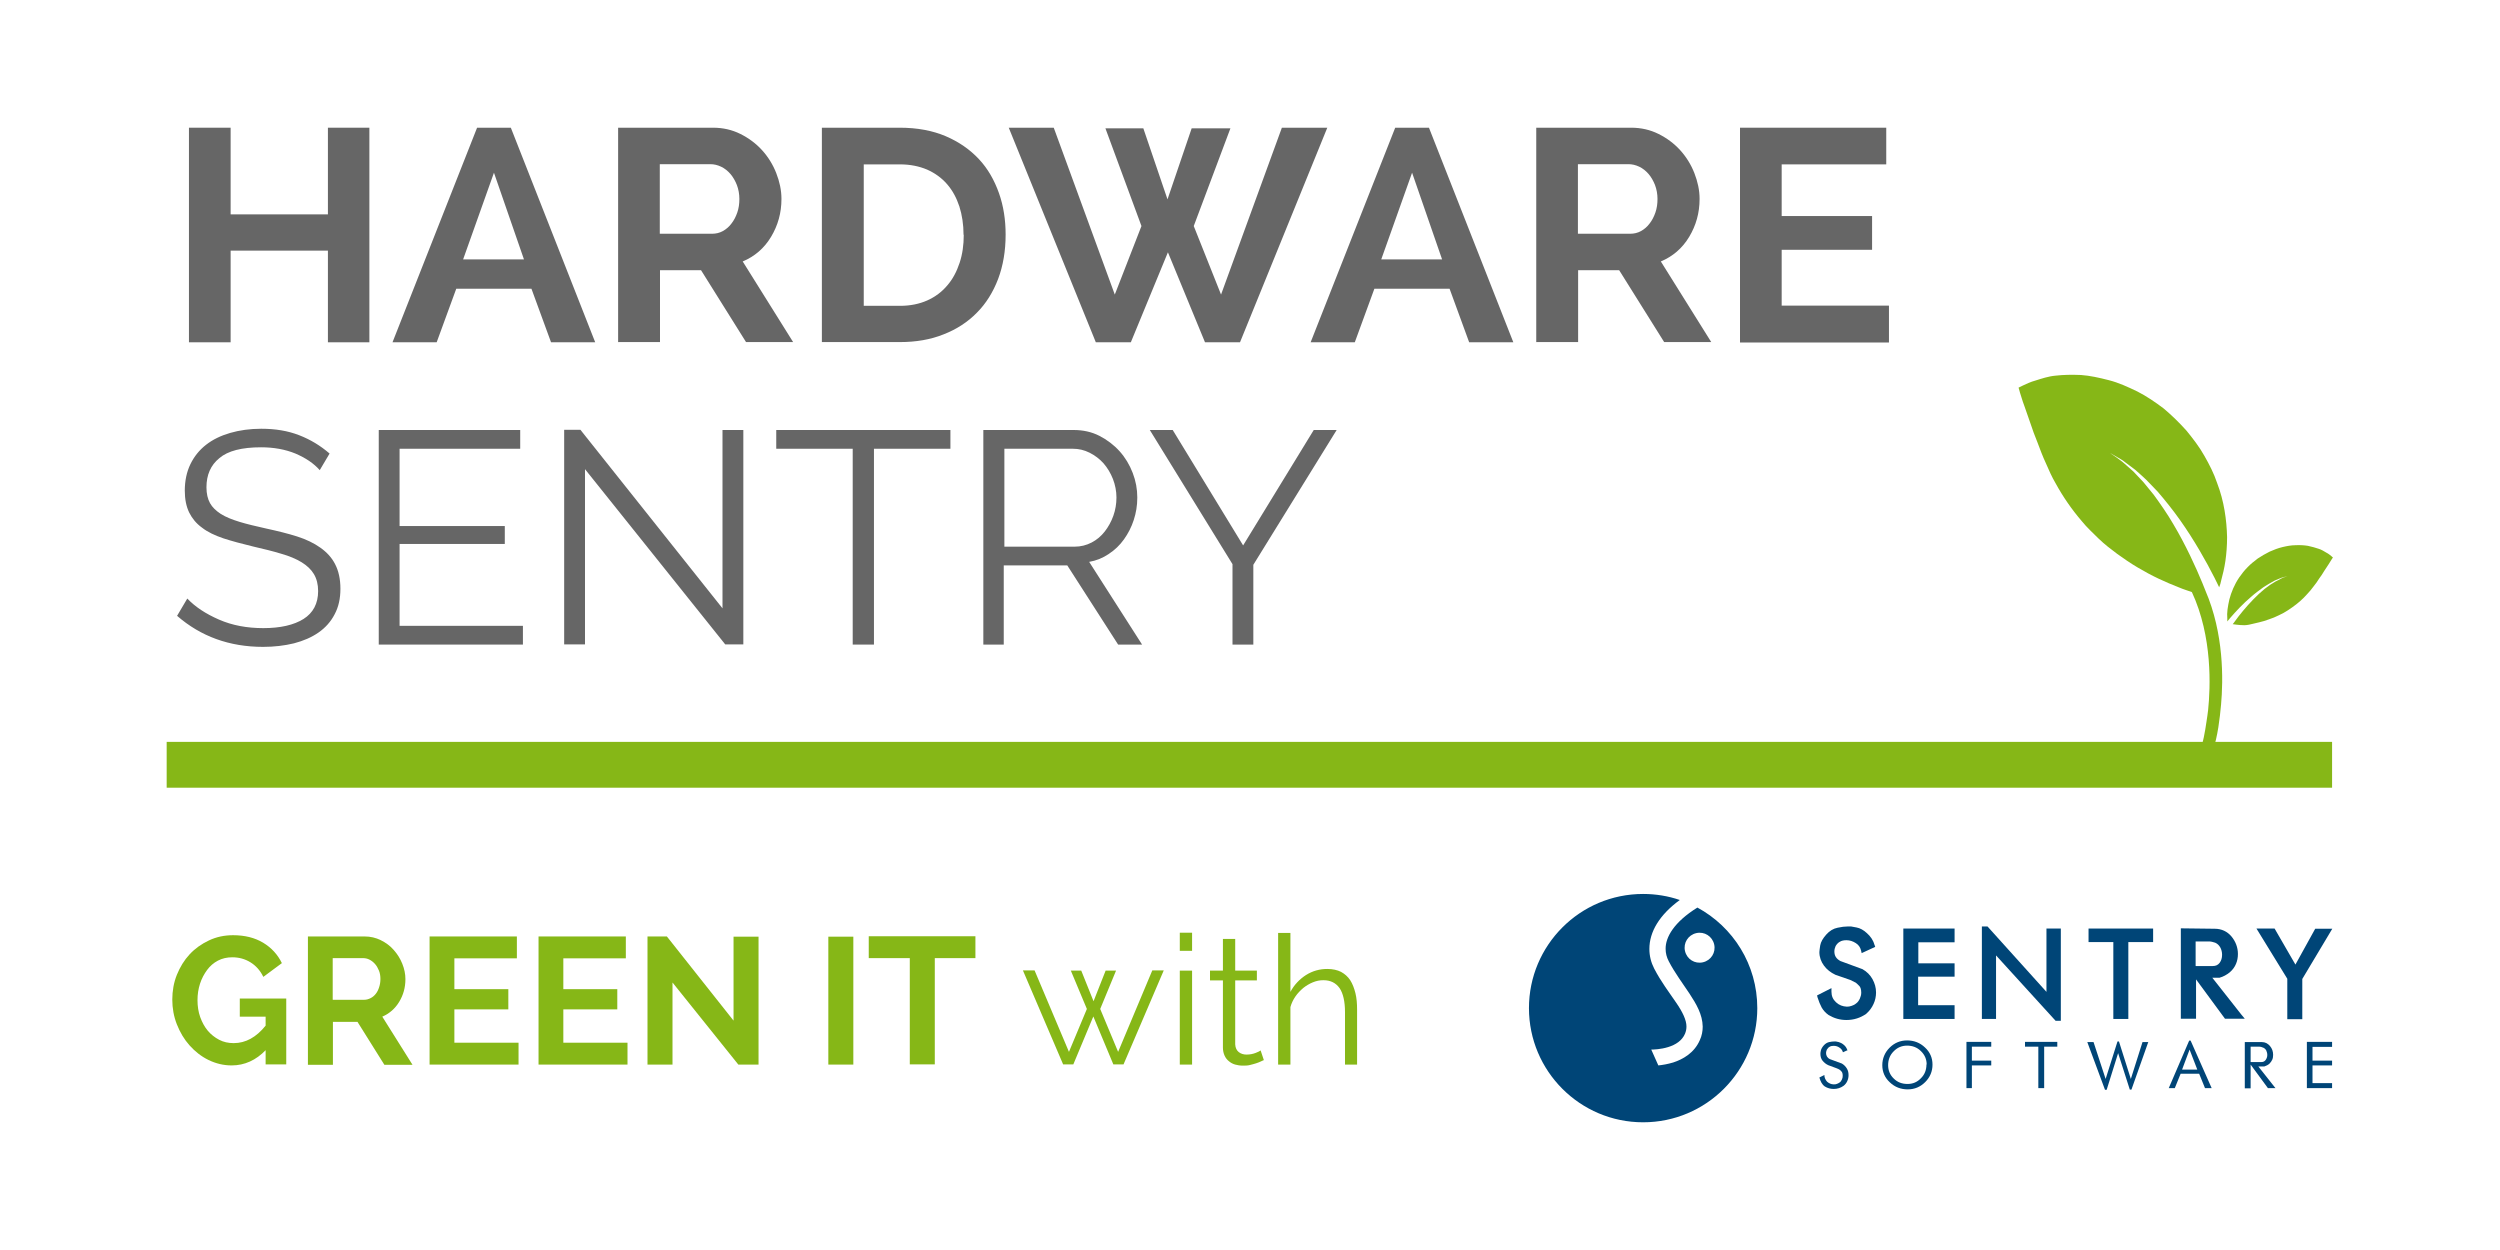
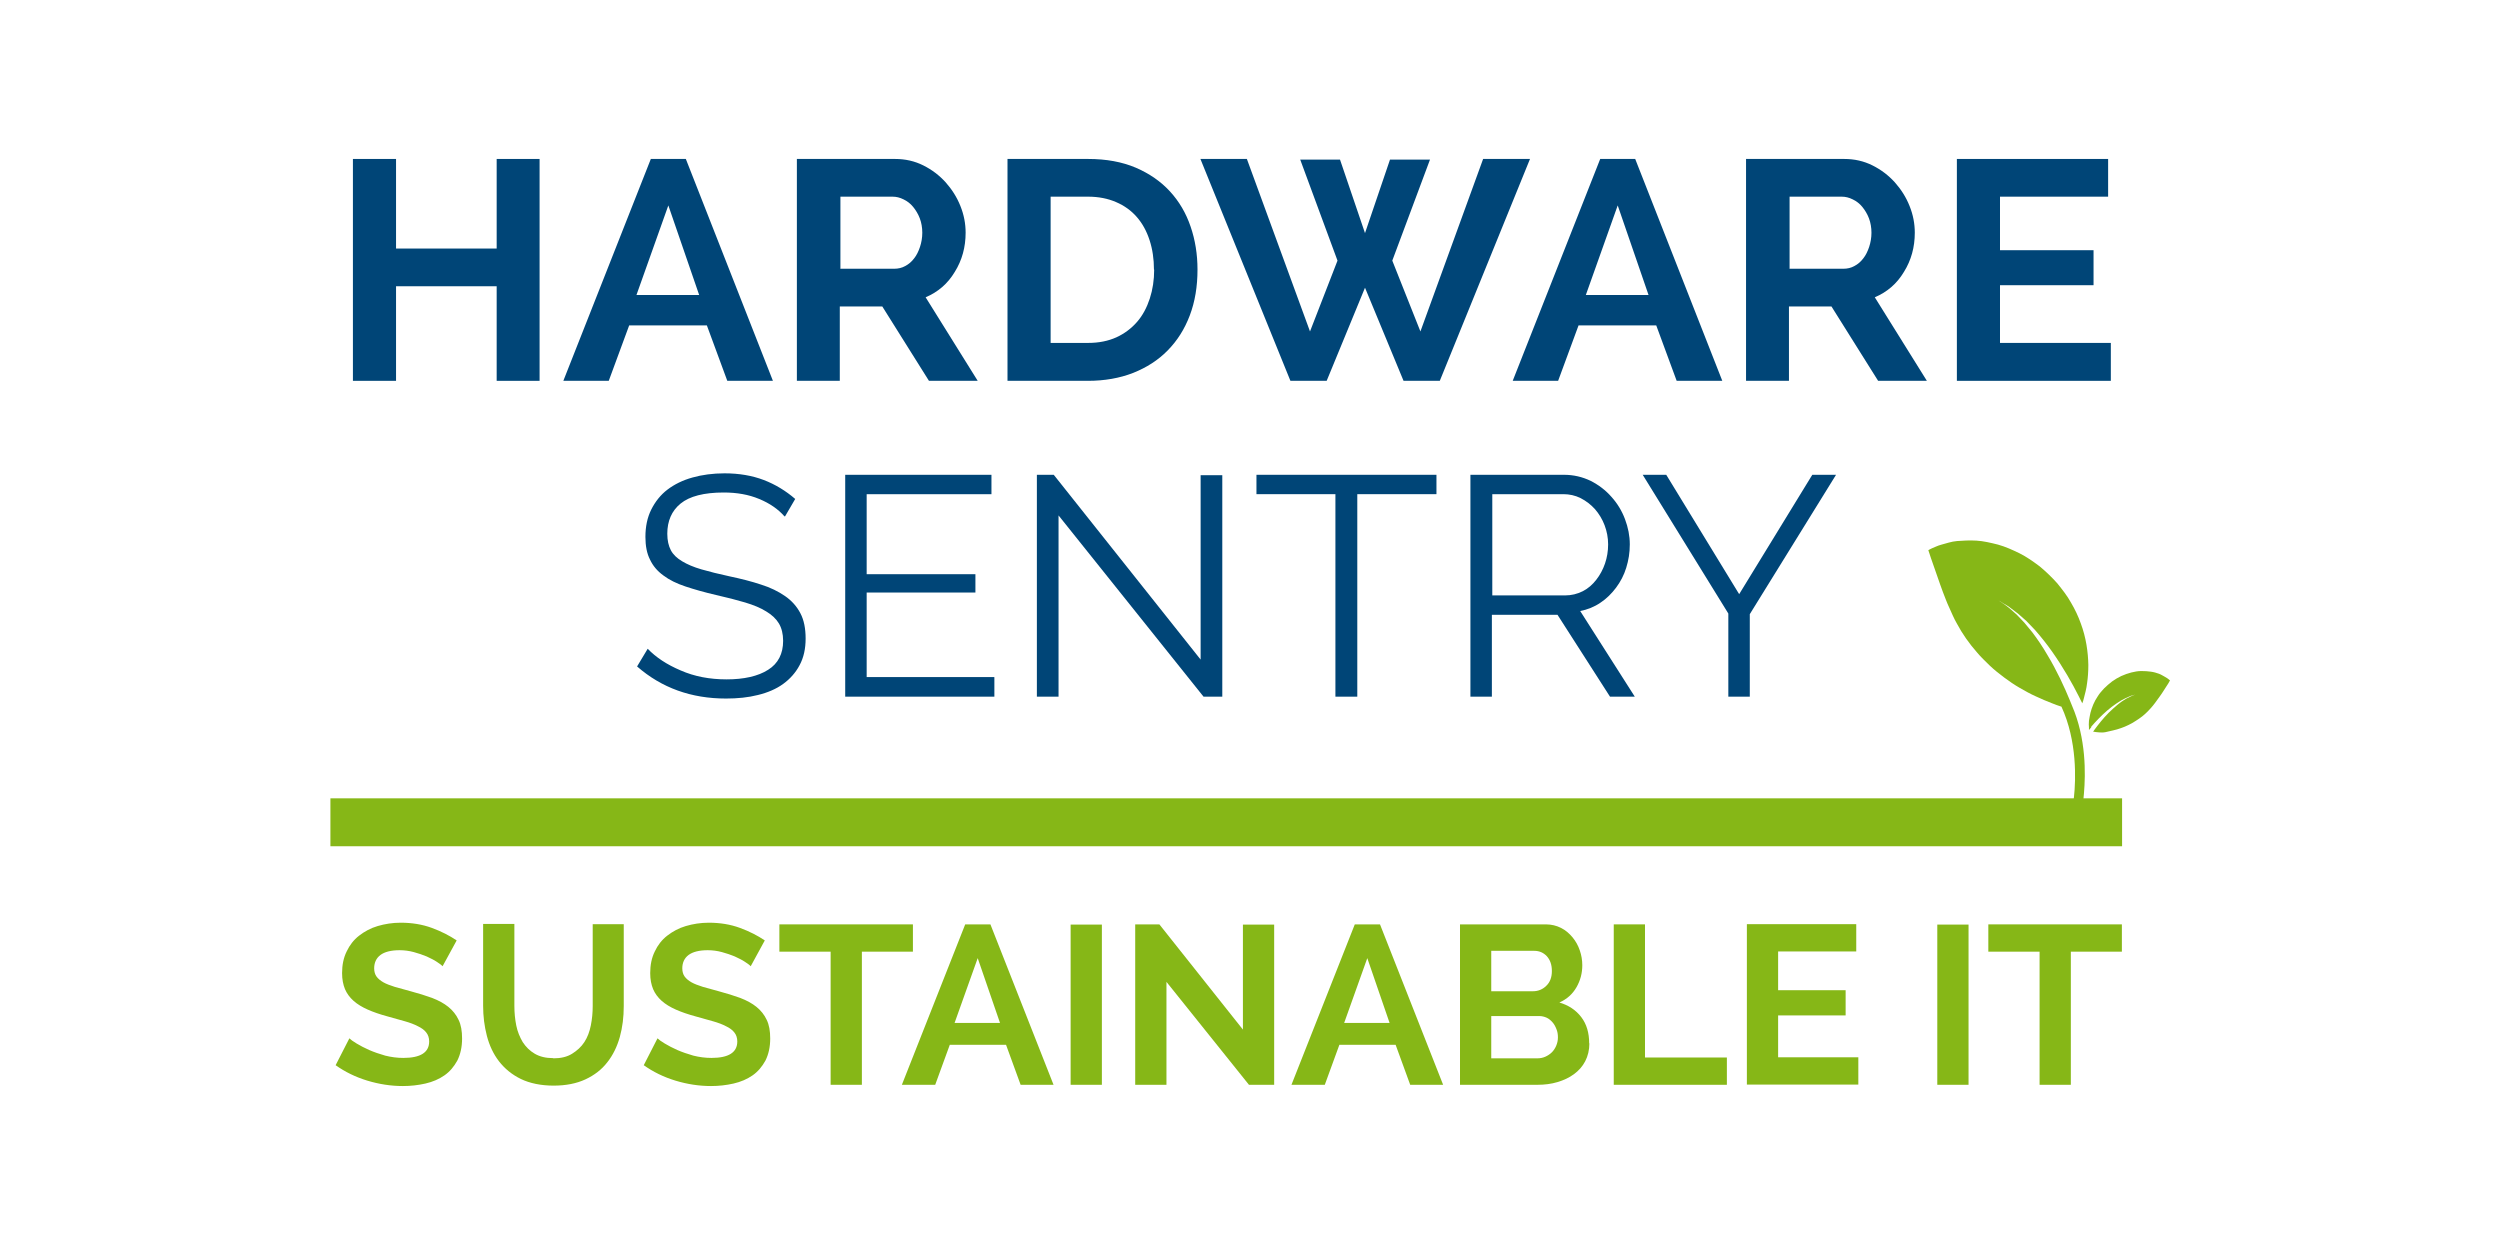
- <svg xmlns="http://www.w3.org/2000/svg" viewBox="0 0 120 60">
+ <svg xmlns="http://www.w3.org/2000/svg" id="storage_monitoring" viewBox="0 0 120 60">
  <defs>
-     <style>.e{fill:#86b717;}.f{fill:#004577;}.g{fill:#666;}</style>
+     <style>.cls-1{fill:#86b717;}.cls-2{fill:#004577;}</style>
  </defs>
-   <g id="a" />
-   <g id="b">
-     <g id="c" />
-     <g id="d" />
-     <g>
-       <g>
-         <g>
-           <g>
-             <path class="f" d="M89.98,45.36l.03,.09-.65,.3-.03-.13c-.04-.15-.11-.26-.25-.35h0c-.14-.09-.29-.14-.45-.14h0c-.12,0-.23,.02-.31,.07h0c-.08,.04-.15,.11-.21,.21h0c-.04,.09-.06,.17-.06,.26h0c0,.21,.09,.35,.29,.46h0l1.06,.39h0c.21,.12,.37,.28,.48,.48h0c.11,.2,.17,.41,.17,.64h0c0,.19-.04,.38-.12,.55h0c-.08,.18-.2,.34-.36,.48h0c-.28,.19-.59,.29-.94,.29h0c-.31,0-.59-.08-.86-.24h0c-.14-.1-.25-.22-.33-.36h0c-.07-.13-.14-.3-.2-.49h0l-.02-.09,.69-.35v.17c0,.21,.07,.37,.22,.51h0c.15,.14,.32,.2,.52,.21h0c.08,0,.15-.01,.23-.04h0c.07-.02,.15-.06,.22-.12h0c.07-.05,.12-.12,.17-.22h0c.04-.09,.07-.19,.07-.29h0c0-.16-.04-.27-.09-.32h0c-.08-.08-.14-.14-.17-.16h0s-.13-.07-.26-.13h0l-.72-.25c-.23-.11-.41-.25-.55-.44h0c-.14-.19-.22-.41-.22-.65h0c0-.07,.02-.17,.04-.32h0c.03-.17,.13-.34,.29-.52h0c.16-.18,.34-.29,.55-.33h0c.18-.04,.35-.06,.49-.06h0c.06,0,.11,0,.15,0h0s.13,.02,.27,.05h0c.16,.03,.33,.12,.49,.27h0c.17,.15,.3,.33,.36,.55h0" />
-             <path class="f" d="M91.36,48.91v-4.34h2.46v.66h-1.74v1.01h1.74v.64h-1.75v1.37h1.75v.66h-2.46Z" />
-             <path class="f" d="M98.82,49h-.15l-2.86-3.14v3.05h-.68v-4.44h.27l2.83,3.14v-3.04h.69v4.43h-.11Z" />
-             <path class="f" d="M101.44,48.91v-3.69h-1.19v-.65h3.1v.65h-1.19v3.69h-.73Z" />
-             <path class="f" d="M107.61,48.73l.14,.17h-.95l-1.39-1.89h0v1.89h-.73v-4.34l1.63,.02c.32,0,.6,.13,.8,.37h0c.2,.24,.31,.53,.31,.84h0c0,.17-.03,.33-.09,.47h0c-.06,.15-.16,.29-.3,.41h0c-.15,.12-.31,.21-.49,.26h-.35l1.41,1.79m-2.2-2.35h.81c.15,0,.25-.05,.33-.15h0c.08-.11,.12-.23,.12-.39h0c0-.13-.03-.25-.09-.36h0c-.06-.1-.13-.17-.24-.22h0s-.09-.03-.14-.04h0s-.09-.02-.12-.02h-.68v1.17h0Z" />
-             <path class="f" d="M109.79,48.91v-1.93l-1.48-2.41h.87l1,1.73,.95-1.72h.82l-1.44,2.41v1.93h-.72Z" />
-           </g>
-           <g>
-             <path class="f" d="M88.7,50.4l-.24,.11c-.02-.09-.08-.17-.16-.22-.08-.06-.18-.09-.28-.09-.07,0-.14,.01-.19,.04-.06,.03-.1,.08-.14,.14-.02,.05-.04,.11-.04,.16,0,.13,.06,.24,.19,.3l.57,.21c.1,.06,.18,.14,.24,.24,.06,.1,.08,.2,.08,.32,0,.1-.02,.19-.06,.28-.04,.09-.1,.17-.18,.23-.14,.1-.3,.15-.47,.15-.16,0-.3-.04-.43-.12-.07-.05-.12-.11-.16-.18-.04-.07-.07-.15-.1-.25l.24-.12c0,.13,.05,.23,.13,.32,.09,.08,.2,.13,.32,.13,.05,0,.1,0,.14-.02,.05-.01,.09-.04,.14-.07,.05-.03,.08-.08,.11-.14,.03-.06,.04-.12,.04-.18,0-.1-.02-.17-.06-.21-.04-.05-.08-.08-.1-.09-.02-.02-.08-.04-.15-.07l-.38-.14c-.11-.05-.21-.13-.28-.22-.07-.09-.1-.2-.1-.32,0-.03,0-.08,.02-.16,.02-.08,.06-.16,.14-.25,.08-.09,.17-.14,.26-.16,.09-.02,.18-.03,.25-.03,.03,0,.06,0,.07,0,.02,0,.06,.01,.14,.03,.07,.02,.16,.06,.24,.13,.09,.07,.14,.16,.18,.27Z" />
-             <path class="f" d="M92.76,51.1c0,.33-.12,.61-.35,.84-.23,.23-.51,.35-.84,.35s-.62-.11-.86-.34c-.24-.22-.36-.5-.36-.82s.12-.61,.35-.84c.23-.23,.51-.35,.84-.35s.62,.11,.86,.34c.24,.22,.36,.5,.36,.82Zm-.28,0c0-.25-.09-.47-.28-.65-.18-.18-.41-.26-.66-.26s-.47,.09-.65,.28c-.18,.18-.26,.41-.26,.66s.09,.47,.27,.64c.18,.18,.4,.26,.66,.26s.47-.09,.65-.28c.18-.18,.26-.4,.26-.66Z" />
-             <path class="f" d="M95.58,51.14h-.93v1.09h-.26v-2.22h1.19v.23h-.93v.67h.93v.23Z" />
-             <path class="f" d="M98.76,50.24h-.64v1.99h-.28v-1.99h-.64v-.23h1.55v.23Z" />
-             <path class="f" d="M103.12,50.01l-.81,2.29h-.08l-.56-1.75-.55,1.76h-.08l-.85-2.29h.3l.58,1.77,.57-1.8h.07l.57,1.8,.56-1.77h.29Z" />
-             <path class="f" d="M106.15,52.23h-.31l-.28-.69h-.89l-.28,.69h-.29l.98-2.28h.07l1.01,2.28Zm-.68-.89l-.37-.96-.36,.96h.73Z" />
-             <path class="f" d="M109.22,52.23h-.36l-.83-1.13v1.14h-.28v-2.22h.82c.16,0,.29,.07,.39,.19,.1,.12,.15,.26,.15,.42,0,.08-.01,.16-.04,.23-.03,.07-.08,.14-.14,.2-.07,.06-.15,.1-.24,.13h-.29l.83,1.05Zm-.61-1.95s-.05-.02-.08-.03c-.03,0-.06-.01-.08-.01h-.42v.74h.5c.1,0,.17-.03,.22-.1,.05-.07,.08-.15,.08-.24,0-.08-.02-.15-.05-.22-.04-.07-.09-.11-.16-.14Z" />
-             <path class="f" d="M111.94,52.23h-1.21v-2.22h1.21v.24h-.94v.66h.94v.23h-.94v.85h.94v.24Z" />
-           </g>
-         </g>
-         <path class="f" d="M81.48,43.56c-1.13,.7-1.54,1.43-1.53,1.99,0,.2,.05,.4,.15,.59,.29,.56,.67,1.06,1,1.56,.32,.49,.62,.99,.63,1.58,0,.21-.04,.44-.14,.65-.27,.62-.82,.92-1.28,1.07-.27,.08-.51,.12-.71,.14l-.34-.76h0c.1,0,.46-.01,.81-.12,.36-.11,.67-.31,.81-.64,.05-.12,.07-.23,.07-.35,0-.3-.18-.69-.5-1.15-.31-.46-.72-.99-1.05-1.63-.15-.29-.23-.61-.23-.94,0-.83,.49-1.64,1.46-2.35-.55-.19-1.15-.29-1.76-.29-3.03,0-5.48,2.46-5.48,5.48s2.45,5.48,5.48,5.48,5.48-2.46,5.48-5.48c0-2.09-1.16-3.9-2.88-4.83Zm.26,2.63c-.39,.09-.77-.15-.86-.54-.09-.39,.15-.77,.54-.86,.39-.09,.77,.15,.86,.54,.09,.39-.15,.77-.54,.86Z" />
-       </g>
-       <rect class="e" x="8" y="35.61" width="103.94" height="2.2" />
-       <g>
-         <path class="e" d="M106.2,36.08c.26-.74,.35-1.62,.41-2.25h0c.11-1.21,.14-3.42-.75-5.48-.04-.11-.09-.22-.14-.35-.33-.8-.81-1.85-1.4-2.84-.29-.5-.62-.97-.94-1.41-.17-.21-.34-.41-.49-.6-.17-.18-.33-.35-.48-.51-.16-.14-.31-.27-.44-.39-.13-.12-.26-.2-.36-.28-.21-.14-.33-.23-.33-.23,0,0,.12,.07,.34,.2,.11,.07,.25,.13,.39,.25,.14,.11,.31,.23,.48,.36,.16,.14,.34,.3,.53,.48,.17,.18,.36,.37,.55,.57,.36,.42,.73,.88,1.07,1.36,.68,.96,1.26,1.99,1.66,2.78,.08,.16,.15,.31,.22,.45,.04-.1,.08-.22,.1-.34,.07-.26,.15-.58,.2-.93,.05-.35,.08-.73,.08-1.14-.02-.81-.14-1.72-.48-2.6-.15-.45-.37-.88-.61-1.3-.24-.43-.55-.83-.86-1.21-.34-.38-.7-.73-1.09-1.06-.41-.31-.82-.59-1.27-.82-.46-.22-.89-.42-1.36-.54-.47-.12-.91-.22-1.34-.25-.45-.02-.85-.01-1.21,.03-.36,.03-.7,.15-.96,.23-.26,.07-.48,.18-.61,.24-.14,.06-.22,.11-.22,.11,0,0,.03,.08,.07,.24,.05,.14,.11,.38,.2,.61,.08,.23,.18,.51,.29,.83,.1,.31,.22,.63,.35,.95,.12,.32,.25,.67,.4,.99,.14,.32,.29,.67,.47,.97,.35,.64,.77,1.25,1.26,1.82,.24,.3,.52,.55,.8,.83,.28,.27,.59,.51,.9,.74,.32,.23,.64,.45,.98,.65,.34,.2,.67,.38,1.01,.54,.34,.16,.67,.3,.98,.42,.21,.09,.42,.15,.61,.22,1,2.15,.89,4.58,.78,5.66-.02,.18-.05,.37-.08,.57h0c-.07,.48-.16,.99-.32,1.47" />
-         <path class="e" d="M107.06,29.65c.25-.29,.6-.67,.99-1,.19-.17,.4-.32,.59-.46,.1-.06,.2-.13,.29-.18,.1-.05,.19-.1,.27-.15,.09-.04,.17-.07,.24-.1,.07-.03,.14-.05,.19-.06,.11-.03,.17-.05,.17-.05l-.16,.06c-.05,.02-.12,.04-.18,.08-.07,.04-.14,.08-.23,.12-.08,.05-.17,.11-.26,.16-.09,.07-.18,.13-.27,.2-.18,.15-.37,.32-.54,.5-.35,.36-.67,.75-.89,1.06-.03,.05-.07,.09-.1,.13,0,0,.3,.05,.56,.05,.14,0,.3-.04,.46-.08,.16-.03,.32-.08,.48-.12,.16-.05,.32-.11,.48-.17,.16-.07,.31-.14,.46-.22,.15-.09,.29-.17,.42-.27,.27-.19,.51-.4,.72-.64,.11-.11,.21-.24,.3-.36,.1-.12,.19-.25,.27-.38,.09-.12,.17-.24,.24-.36,.08-.12,.15-.23,.21-.32,.06-.09,.11-.18,.15-.24,.04-.06,.06-.09,.06-.09,0,0-.03-.03-.08-.07-.05-.04-.13-.11-.23-.16-.1-.06-.24-.15-.38-.19-.15-.05-.32-.1-.51-.14-.19-.03-.38-.04-.59-.03-.21,0-.42,.04-.63,.09-.21,.05-.42,.13-.62,.22-.2,.1-.39,.21-.57,.33-.17,.13-.35,.27-.49,.42-.15,.15-.28,.32-.4,.49-.23,.34-.38,.71-.47,1.05-.04,.17-.07,.34-.09,.49-.02,.15-.02,.3-.01,.41,0,.06,0,.11,0,.16,.04-.05,.09-.11,.14-.17Z" />
-       </g>
-       <g>
-         <path class="g" d="M17.73,6.13v10.3h-1.99v-4.4h-4.67v4.4h-2V6.13h2v4.16h4.67V6.13h1.99Z" />
-         <path class="g" d="M18.84,16.43l4.06-10.3h1.62l4.05,10.3h-2.12l-.94-2.57h-3.61l-.94,2.57h-2.12Zm4.87-8.14l-1.48,4.16h2.92l-1.44-4.16Z" />
-         <path class="g" d="M29.67,16.43V6.13h4.56c.47,0,.91,.1,1.31,.3,.4,.2,.75,.46,1.04,.78,.29,.32,.52,.69,.68,1.1,.16,.41,.25,.82,.25,1.24,0,.67-.17,1.27-.5,1.82s-.79,.94-1.36,1.18l2.42,3.87h-2.26l-2.16-3.45h-1.97v3.45h-2Zm2-5.21h2.51c.18,0,.36-.04,.52-.13,.16-.09,.3-.21,.41-.36,.12-.15,.21-.33,.28-.53,.07-.2,.1-.42,.1-.65s-.04-.46-.12-.67c-.08-.2-.18-.38-.31-.53-.13-.15-.28-.27-.45-.35-.17-.08-.34-.12-.52-.12h-2.42v3.34Z" />
-         <path class="g" d="M39.45,16.43V6.13h3.74c.84,0,1.58,.14,2.21,.41,.63,.27,1.16,.64,1.59,1.1,.43,.46,.74,1.01,.96,1.63s.32,1.29,.32,1.99c0,.78-.12,1.49-.36,2.13-.24,.63-.58,1.18-1.02,1.62-.44,.45-.98,.8-1.6,1.04-.62,.25-1.32,.37-2.1,.37h-3.74Zm6.8-5.16c0-.49-.07-.95-.2-1.36-.14-.42-.33-.77-.59-1.07-.26-.3-.58-.53-.96-.7-.38-.16-.81-.25-1.3-.25h-1.74v6.79h1.74c.49,0,.93-.09,1.31-.26,.38-.17,.7-.41,.96-.72,.26-.3,.45-.66,.59-1.08,.14-.42,.2-.87,.2-1.35Z" />
-         <path class="g" d="M53.04,6.16h1.84l1.16,3.41,1.16-3.41h1.86l-1.76,4.69,1.31,3.29,2.92-8.01h2.18l-4.19,10.3h-1.68l-1.78-4.32-1.78,4.32h-1.68l-4.18-10.3h2.16l2.93,8.01,1.28-3.29-1.73-4.69Z" />
-         <path class="g" d="M62.91,16.43l4.06-10.3h1.62l4.05,10.3h-2.12l-.94-2.57h-3.61l-.94,2.57h-2.12Zm4.87-8.14l-1.48,4.16h2.92l-1.44-4.16Z" />
-         <path class="g" d="M73.74,16.43V6.13h4.56c.47,0,.91,.1,1.31,.3,.4,.2,.75,.46,1.04,.78,.29,.32,.52,.69,.68,1.1,.16,.41,.25,.82,.25,1.24,0,.67-.17,1.27-.5,1.82s-.79,.94-1.36,1.18l2.42,3.87h-2.26l-2.16-3.45h-1.97v3.45h-2Zm2-5.21h2.51c.18,0,.36-.04,.52-.13,.16-.09,.3-.21,.41-.36,.12-.15,.21-.33,.28-.53,.07-.2,.1-.42,.1-.65s-.04-.46-.12-.67c-.08-.2-.18-.38-.31-.53-.13-.15-.28-.27-.45-.35-.17-.08-.34-.12-.52-.12h-2.42v3.34Z" />
-         <path class="g" d="M90.67,14.68v1.76h-7.15V6.13h7.02v1.76h-5.02v2.48h4.34v1.62h-4.34v2.68h5.15Z" />
-         <path class="g" d="M15.35,22.57c-.29-.33-.68-.59-1.17-.8-.49-.2-1.04-.3-1.65-.3-.92,0-1.59,.17-2,.52-.42,.34-.62,.81-.62,1.4,0,.31,.06,.56,.17,.76,.11,.2,.29,.37,.52,.52,.24,.15,.54,.27,.9,.38s.79,.21,1.28,.32c.55,.12,1.04,.24,1.48,.38,.44,.14,.81,.32,1.12,.54,.31,.22,.55,.48,.71,.8,.16,.31,.25,.7,.25,1.17s-.09,.88-.28,1.23c-.18,.35-.44,.64-.77,.87-.33,.23-.72,.4-1.18,.52-.45,.11-.95,.17-1.48,.17-1.62,0-2.99-.5-4.13-1.49l.49-.83c.38,.4,.88,.73,1.52,1.01,.64,.28,1.35,.41,2.13,.41,.82,0,1.47-.15,1.93-.44,.46-.29,.7-.74,.7-1.34,0-.32-.07-.59-.2-.81-.13-.22-.33-.41-.59-.57-.26-.16-.59-.3-.98-.41-.39-.12-.84-.23-1.36-.35-.54-.13-1.02-.26-1.42-.39-.41-.14-.75-.3-1.02-.51-.28-.2-.48-.45-.62-.73-.14-.29-.21-.64-.21-1.05,0-.47,.09-.9,.27-1.27,.18-.37,.43-.68,.75-.93,.32-.25,.71-.44,1.16-.57,.45-.13,.95-.2,1.49-.2,.68,0,1.28,.1,1.82,.31,.54,.21,1.02,.5,1.46,.88l-.48,.81Z" />
-         <path class="g" d="M25.1,30.04v.9h-6.92v-10.3h6.79v.9h-5.79v3.71h5.05v.86h-5.05v3.93h5.92Z" />
-         <path class="g" d="M28.08,22.52v8.41h-1v-10.3h.78l6.82,8.57v-8.56h1v10.29h-.87l-6.73-8.41Z" />
-         <path class="g" d="M45.62,21.54h-3.67v9.4h-1.02v-9.4h-3.67v-.9h8.36v.9Z" />
-         <path class="g" d="M47.2,30.94v-10.3h4.34c.44,0,.86,.09,1.23,.28s.7,.44,.97,.74c.27,.3,.48,.65,.63,1.04,.15,.39,.22,.78,.22,1.18s-.06,.74-.17,1.08c-.11,.34-.27,.65-.47,.93-.2,.28-.44,.51-.73,.7-.28,.19-.59,.32-.94,.38l2.54,3.97h-1.15l-2.44-3.8h-3.05v3.8h-1Zm1-4.7h3.38c.3,0,.57-.07,.82-.2,.25-.13,.46-.31,.63-.53s.31-.47,.41-.75c.1-.28,.15-.58,.15-.88s-.06-.61-.17-.89-.26-.53-.45-.75c-.19-.21-.41-.38-.67-.51-.26-.13-.52-.19-.8-.19h-3.29v4.7Z" />
-         <path class="g" d="M56.29,20.64l3.38,5.54,3.39-5.54h1.1l-4,6.47v3.83h-1v-3.86l-3.97-6.44h1.1Z" />
-       </g>
-       <g>
-         <path class="e" d="M12.76,50.4c-.47,.49-1.02,.74-1.64,.74-.39,0-.76-.09-1.11-.26-.35-.17-.65-.41-.91-.7s-.46-.63-.61-1.01-.22-.78-.22-1.19,.07-.82,.22-1.19c.15-.37,.35-.7,.61-.98,.26-.28,.57-.5,.93-.67s.74-.25,1.16-.25c.56,0,1.04,.12,1.44,.36,.4,.24,.7,.57,.9,.98l-.89,.66c-.15-.31-.36-.54-.62-.7-.26-.16-.55-.24-.87-.24-.25,0-.48,.05-.69,.16-.21,.11-.38,.26-.52,.45-.14,.19-.26,.41-.34,.66-.08,.25-.12,.51-.12,.79s.04,.56,.13,.81c.09,.25,.21,.47,.36,.65s.34,.33,.55,.44c.21,.11,.44,.16,.7,.16,.57,0,1.08-.28,1.53-.84v-.43h-1.24v-.87h2.23v3.16h-.99v-.69Z" />
-         <path class="e" d="M14.78,51.1v-6.15h2.72c.28,0,.54,.06,.78,.18,.24,.12,.45,.27,.62,.47,.17,.19,.31,.41,.41,.66,.1,.25,.15,.49,.15,.74,0,.4-.1,.76-.3,1.09s-.47,.56-.81,.71l1.45,2.31h-1.35l-1.29-2.06h-1.18v2.06h-1.2Zm1.2-3.11h1.5c.11,0,.21-.03,.31-.08,.1-.05,.18-.12,.25-.21,.07-.09,.12-.19,.16-.32,.04-.12,.06-.25,.06-.39s-.02-.28-.07-.4-.11-.23-.19-.32c-.08-.09-.17-.16-.27-.21-.1-.05-.2-.07-.31-.07h-1.45v1.99Z" />
-         <path class="e" d="M24.89,50.05v1.05h-4.27v-6.15h4.19v1.05h-3v1.48h2.59v.97h-2.59v1.6h3.07Z" />
-         <path class="e" d="M30.12,50.05v1.05h-4.27v-6.15h4.19v1.05h-3v1.48h2.59v.97h-2.59v1.6h3.07Z" />
-         <path class="e" d="M32.28,47.16v3.94h-1.2v-6.15h.93l3.2,4.04v-4.03h1.2v6.14h-.97l-3.16-3.94Z" />
-         <path class="e" d="M39.76,51.1v-6.14h1.2v6.14h-1.2Z" />
-         <path class="e" d="M46.83,45.99h-1.96v5.1h-1.2v-5.1h-1.97v-1.05h5.12v1.05Z" />
-         <path class="e" d="M55.29,46.58h.57l-1.93,4.51h-.49l-.96-2.3-.96,2.3h-.49l-1.93-4.51h.56l1.65,3.91,.86-2.06-.77-1.84h.5l.59,1.47,.58-1.47h.5l-.76,1.84,.86,2.06,1.64-3.91Z" />
-         <path class="e" d="M56.63,45.64v-.87h.59v.87h-.59Zm0,5.46v-4.51h.59v4.51h-.59Z" />
-         <path class="e" d="M60.67,50.88s-.09,.04-.15,.07-.14,.06-.23,.09c-.09,.03-.18,.05-.29,.08s-.23,.03-.35,.03c-.13,0-.25-.02-.36-.05s-.22-.09-.3-.16c-.09-.07-.16-.16-.21-.27-.05-.11-.08-.24-.08-.38v-3.23h-.62v-.47h.62v-1.52h.59v1.52h1.04v.47h-1.04v3.07c.01,.17,.07,.29,.17,.37,.1,.08,.23,.12,.37,.12,.17,0,.31-.03,.44-.08,.13-.05,.21-.09,.24-.12l.16,.48Z" />
-         <path class="e" d="M65.15,51.1h-.59v-2.52c0-.51-.09-.9-.26-1.15-.18-.25-.43-.38-.78-.38-.17,0-.33,.03-.5,.1s-.32,.16-.46,.27c-.14,.12-.27,.25-.38,.41-.11,.16-.19,.33-.24,.51v2.76h-.59v-6.32h.59v2.83c.18-.34,.44-.61,.75-.81,.32-.2,.66-.29,1.02-.29,.26,0,.48,.05,.66,.14,.18,.1,.33,.23,.44,.4,.11,.17,.19,.38,.25,.62s.08,.5,.08,.79v2.64Z" />
-       </g>
-     </g>
+   <g>
+     <path class="cls-1" d="M99.72,39.81c.2-.57,.27-1.24,.31-1.73h0c.08-.93,.11-2.63-.57-4.2-.03-.08-.07-.17-.11-.27-.25-.61-.62-1.42-1.08-2.18-.22-.38-.47-.75-.72-1.08-.13-.16-.26-.32-.38-.46-.13-.14-.26-.27-.37-.39-.13-.11-.24-.21-.34-.3-.1-.09-.2-.15-.28-.21-.16-.11-.25-.17-.25-.17,0,0,.1,.06,.26,.16,.08,.05,.19,.1,.3,.19,.11,.08,.23,.17,.37,.28,.12,.11,.26,.23,.41,.36,.13,.14,.28,.29,.42,.44,.28,.32,.56,.67,.82,1.04,.52,.74,.97,1.53,1.27,2.13,.06,.12,.12,.24,.17,.34,.03-.08,.06-.17,.08-.26,.05-.2,.12-.44,.15-.71,.04-.27,.06-.56,.06-.87-.01-.62-.11-1.32-.36-1.99-.12-.34-.28-.68-.47-1-.18-.33-.42-.63-.66-.93-.26-.29-.54-.56-.84-.81-.32-.24-.63-.46-.97-.63-.35-.17-.68-.32-1.04-.42-.36-.09-.7-.17-1.03-.19-.34-.02-.65,0-.93,.02-.27,.02-.54,.12-.74,.17-.2,.05-.36,.14-.47,.18-.11,.05-.17,.09-.17,.09,0,0,.02,.06,.06,.18,.04,.11,.09,.29,.16,.47,.06,.18,.14,.39,.22,.63,.08,.24,.17,.48,.26,.73,.1,.25,.19,.51,.31,.76,.11,.24,.22,.51,.36,.75,.26,.49,.59,.96,.97,1.39,.19,.23,.4,.42,.61,.63,.21,.2,.45,.39,.69,.57,.24,.18,.49,.35,.75,.5,.26,.15,.51,.29,.78,.41,.26,.12,.51,.23,.75,.32,.16,.07,.32,.12,.47,.17,.76,1.65,.69,3.51,.6,4.34-.02,.13-.04,.28-.06,.44h0c-.05,.36-.12,.76-.25,1.13" />
+     <path class="cls-1" d="M100.38,34.88c.19-.22,.46-.51,.76-.77,.15-.13,.31-.25,.46-.35,.08-.05,.15-.1,.22-.14,.08-.04,.15-.08,.21-.11,.07-.03,.13-.06,.18-.08,.05-.03,.11-.04,.15-.05l.13-.04-.12,.05s-.09,.03-.14,.06c-.05,.03-.11,.06-.18,.09-.06,.04-.13,.08-.2,.13-.07,.05-.14,.1-.21,.16-.14,.12-.28,.24-.42,.38-.27,.27-.51,.58-.68,.81-.03,.04-.05,.07-.07,.1,0,0,.23,.04,.43,.04,.11,0,.23-.03,.35-.06,.12-.02,.24-.06,.37-.09,.13-.04,.25-.08,.37-.13,.12-.05,.24-.11,.35-.17,.11-.07,.22-.13,.33-.21,.21-.14,.39-.31,.55-.49,.08-.08,.16-.19,.23-.28,.07-.09,.14-.19,.21-.29,.07-.09,.13-.19,.19-.28,.06-.09,.12-.18,.16-.25,.05-.07,.09-.14,.11-.18,.03-.05,.04-.07,.04-.07,0,0-.02-.02-.06-.05-.04-.03-.1-.08-.18-.12-.08-.04-.18-.11-.29-.15-.11-.04-.24-.08-.39-.1-.14-.02-.29-.03-.46-.03-.16,0-.32,.03-.48,.07-.16,.04-.32,.1-.48,.17-.15,.07-.3,.16-.44,.26-.13,.1-.26,.21-.38,.33-.11,.12-.22,.24-.3,.37-.18,.26-.29,.54-.36,.81-.03,.13-.05,.26-.07,.38-.01,.12-.01,.23,0,.32,0,.04,0,.08,0,.12,.03-.04,.07-.08,.11-.13Z" />
  </g>
+   <g>
+     <path class="cls-2" d="M25.9,7.63v10.65h-2.06v-4.54h-4.83v4.54h-2.07V7.63h2.07v4.3h4.83V7.63h2.06Z" />
+     <path class="cls-2" d="M27.04,18.28l4.2-10.65h1.68l4.18,10.65h-2.19l-.98-2.66h-3.73l-.98,2.66h-2.19Zm5.04-8.42l-1.53,4.3h3.01l-1.48-4.3Z" />
+     <path class="cls-2" d="M38.25,18.28V7.63h4.71c.49,0,.94,.1,1.36,.31,.42,.21,.77,.48,1.07,.81,.3,.34,.54,.71,.71,1.14,.17,.42,.25,.85,.25,1.28,0,.69-.17,1.32-.52,1.88-.34,.57-.81,.97-1.4,1.22l2.5,4.01h-2.34l-2.24-3.57h-2.04v3.57h-2.07Zm2.07-5.38h2.6c.19,0,.37-.04,.53-.13,.17-.09,.31-.21,.43-.37,.12-.15,.21-.34,.28-.55,.07-.21,.11-.44,.11-.68s-.04-.48-.12-.69c-.08-.21-.19-.39-.32-.55s-.29-.28-.46-.36c-.18-.09-.35-.13-.53-.13h-2.5v3.45Z" />
+     <path class="cls-2" d="M48.36,18.28V7.63h3.87c.87,0,1.63,.14,2.29,.42,.65,.28,1.2,.66,1.64,1.14,.44,.48,.77,1.04,.99,1.69,.22,.64,.33,1.33,.33,2.06,0,.81-.12,1.54-.37,2.2s-.6,1.21-1.06,1.68-1.01,.82-1.66,1.08c-.64,.25-1.37,.38-2.17,.38h-3.87Zm7.03-5.34c0-.51-.07-.98-.21-1.41-.14-.43-.34-.8-.61-1.11-.27-.31-.6-.55-1-.72-.39-.17-.84-.26-1.34-.26h-1.8v7.02h1.8c.51,0,.96-.09,1.36-.27,.39-.18,.72-.43,.99-.74,.27-.31,.47-.69,.61-1.12,.14-.43,.21-.89,.21-1.39Z" />
+     <path class="cls-2" d="M62.41,7.66h1.91l1.2,3.53,1.2-3.53h1.92l-1.81,4.85,1.35,3.4,3.01-8.28h2.25l-4.33,10.65h-1.74l-1.85-4.47-1.84,4.47h-1.74l-4.32-10.65h2.23l3.03,8.28,1.32-3.4-1.79-4.85Z" />
+     <path class="cls-2" d="M72.61,18.28l4.2-10.65h1.68l4.18,10.65h-2.19l-.98-2.66h-3.73l-.98,2.66h-2.19Zm5.04-8.42l-1.53,4.3h3.01l-1.48-4.3Z" />
+     <path class="cls-2" d="M83.81,18.28V7.63h4.71c.49,0,.94,.1,1.36,.31,.42,.21,.77,.48,1.07,.81,.3,.34,.54,.71,.71,1.14,.17,.42,.25,.85,.25,1.28,0,.69-.17,1.32-.52,1.88-.34,.57-.81,.97-1.4,1.22l2.5,4.01h-2.34l-2.24-3.57h-2.04v3.57h-2.07Zm2.07-5.38h2.6c.19,0,.37-.04,.53-.13,.17-.09,.31-.21,.43-.37,.12-.15,.21-.34,.28-.55,.07-.21,.11-.44,.11-.68s-.04-.48-.12-.69c-.08-.21-.19-.39-.32-.55s-.29-.28-.46-.36c-.18-.09-.35-.13-.53-.13h-2.5v3.45Z" />
+     <path class="cls-2" d="M101.32,16.46v1.82h-7.39V7.63h7.26v1.81h-5.19v2.57h4.49v1.68h-4.49v2.77h5.33Z" />
+     <path class="cls-2" d="M37.65,24.78c-.3-.34-.7-.62-1.21-.83-.5-.21-1.07-.31-1.7-.31-.95,0-1.64,.18-2.07,.53s-.64,.84-.64,1.45c0,.32,.06,.58,.17,.79s.29,.38,.54,.53,.55,.28,.93,.39c.38,.11,.82,.22,1.33,.33,.57,.12,1.08,.25,1.53,.4,.45,.14,.83,.33,1.15,.55s.57,.5,.74,.83c.17,.32,.25,.73,.25,1.21s-.09,.91-.29,1.28c-.19,.36-.46,.66-.79,.9s-.75,.42-1.21,.53c-.47,.12-.98,.17-1.53,.17-1.67,0-3.09-.51-4.27-1.54l.51-.85c.39,.41,.92,.76,1.58,1.04,.66,.29,1.39,.43,2.21,.43s1.51-.15,1.99-.46c.48-.3,.72-.77,.72-1.39,0-.33-.07-.61-.2-.83-.13-.22-.34-.42-.61-.58-.27-.17-.61-.31-1.01-.43-.4-.12-.87-.24-1.4-.36-.56-.13-1.05-.27-1.47-.41-.42-.14-.77-.31-1.06-.53-.29-.21-.5-.46-.64-.76-.15-.29-.22-.66-.22-1.09,0-.49,.09-.93,.28-1.31s.45-.71,.78-.96c.33-.25,.73-.45,1.2-.58,.46-.13,.98-.2,1.54-.2,.7,0,1.33,.11,1.88,.32,.55,.21,1.06,.52,1.51,.91l-.49,.84Z" />
+     <path class="cls-2" d="M47.73,32.51v.93h-7.16v-10.65h7.02v.93h-5.99v3.84h5.22v.88h-5.22v4.06h6.12Z" />
+     <path class="cls-2" d="M50.81,24.74v8.7h-1.04v-10.65h.81l7.05,8.87v-8.85h1.04v10.63h-.9l-6.96-8.7Z" />
+     <path class="cls-2" d="M68.94,23.72h-3.79v9.72h-1.05v-9.72h-3.79v-.93h8.64v.93Z" />
+     <path class="cls-2" d="M70.58,33.44v-10.65h4.49c.46,0,.88,.1,1.28,.29,.39,.2,.72,.45,1,.77,.28,.31,.5,.67,.65,1.07s.23,.8,.23,1.21-.06,.76-.17,1.12c-.11,.36-.28,.68-.49,.96s-.46,.53-.75,.72c-.29,.2-.62,.33-.97,.4l2.62,4.11h-1.19l-2.52-3.93h-3.15v3.93h-1.04Zm1.04-4.86h3.5c.31,0,.59-.07,.85-.2s.47-.32,.65-.55,.32-.49,.42-.78c.1-.29,.15-.6,.15-.92s-.06-.63-.17-.92-.27-.55-.46-.77c-.2-.22-.42-.39-.69-.53-.26-.13-.54-.19-.83-.19h-3.41v4.86Z" />
+     <path class="cls-2" d="M79.98,22.79l3.5,5.73,3.51-5.73h1.14l-4.14,6.69v3.96h-1.03v-3.99l-4.11-6.66h1.14Z" />
+   </g>
+   <g>
+     <path class="cls-1" d="M21.25,46.38c-.05-.05-.14-.12-.28-.21-.13-.09-.3-.17-.49-.26-.19-.08-.4-.15-.62-.21-.22-.06-.45-.09-.68-.09-.41,0-.72,.08-.92,.23-.2,.15-.3,.37-.3,.64,0,.16,.04,.29,.11,.39,.08,.11,.19,.2,.33,.28s.33,.15,.55,.22c.22,.06,.47,.13,.76,.21,.38,.1,.72,.21,1.03,.32,.31,.12,.57,.26,.78,.43,.21,.17,.38,.38,.49,.62,.12,.24,.17,.54,.17,.9,0,.41-.08,.76-.23,1.06-.16,.29-.36,.53-.62,.71-.26,.18-.56,.31-.91,.39-.35,.08-.71,.12-1.08,.12-.58,0-1.15-.09-1.71-.26-.56-.17-1.07-.42-1.52-.74l.66-1.29c.06,.06,.18,.15,.35,.25s.37,.21,.6,.31,.49,.19,.77,.27c.28,.07,.57,.11,.87,.11,.82,0,1.24-.26,1.24-.79,0-.17-.05-.32-.14-.43-.09-.12-.23-.22-.4-.3-.17-.09-.38-.17-.63-.24-.25-.07-.52-.15-.82-.23-.37-.1-.69-.21-.96-.33-.27-.12-.5-.26-.68-.42-.18-.16-.32-.35-.41-.56-.09-.22-.14-.47-.14-.77,0-.39,.07-.74,.22-1.04,.14-.3,.34-.56,.6-.76,.26-.2,.55-.36,.89-.46,.34-.1,.71-.16,1.1-.16,.54,0,1.04,.08,1.5,.25,.46,.17,.85,.37,1.19,.6l-.66,1.21Z" />
+     <path class="cls-1" d="M26.57,50.8c.35,0,.65-.07,.89-.22s.44-.33,.59-.56c.15-.23,.25-.5,.31-.8,.06-.3,.09-.61,.09-.93v-3.93h1.49v3.93c0,.53-.06,1.02-.19,1.49-.13,.46-.33,.87-.6,1.21-.27,.35-.62,.62-1.05,.82s-.94,.3-1.53,.3-1.14-.11-1.57-.32c-.43-.21-.78-.5-1.05-.85-.27-.35-.46-.76-.58-1.22s-.18-.94-.18-1.44v-3.93h1.5v3.93c0,.33,.03,.64,.09,.94,.06,.3,.17,.56,.31,.8,.15,.23,.34,.42,.58,.56,.24,.14,.53,.21,.88,.21Z" />
+     <path class="cls-1" d="M36.04,46.38c-.05-.05-.14-.12-.28-.21-.13-.09-.3-.17-.49-.26-.19-.08-.4-.15-.62-.21-.22-.06-.45-.09-.68-.09-.41,0-.72,.08-.92,.23-.2,.15-.3,.37-.3,.64,0,.16,.04,.29,.11,.39,.08,.11,.19,.2,.33,.28s.33,.15,.55,.22c.22,.06,.47,.13,.76,.21,.38,.1,.72,.21,1.03,.32,.31,.12,.57,.26,.78,.43,.21,.17,.38,.38,.49,.62,.12,.24,.17,.54,.17,.9,0,.41-.08,.76-.23,1.06-.16,.29-.36,.53-.62,.71-.26,.18-.56,.31-.91,.39-.35,.08-.71,.12-1.08,.12-.58,0-1.15-.09-1.71-.26-.56-.17-1.07-.42-1.52-.74l.66-1.29c.06,.06,.18,.15,.35,.25s.37,.21,.6,.31,.49,.19,.77,.27c.28,.07,.57,.11,.87,.11,.82,0,1.24-.26,1.24-.79,0-.17-.05-.32-.14-.43-.09-.12-.23-.22-.4-.3-.17-.09-.38-.17-.63-.24-.25-.07-.52-.15-.82-.23-.37-.1-.69-.21-.96-.33-.27-.12-.5-.26-.68-.42-.18-.16-.32-.35-.41-.56-.09-.22-.14-.47-.14-.77,0-.39,.07-.74,.22-1.04,.14-.3,.34-.56,.6-.76,.26-.2,.55-.36,.89-.46,.34-.1,.71-.16,1.1-.16,.54,0,1.04,.08,1.5,.25,.46,.17,.85,.37,1.19,.6l-.66,1.21Z" />
+     <path class="cls-1" d="M43.82,45.68h-2.45v6.39h-1.5v-6.39h-2.46v-1.31h6.41v1.31Z" />
+     <path class="cls-1" d="M43.29,52.07l3.04-7.7h1.21l3.03,7.7h-1.58l-.7-1.92h-2.7l-.7,1.92h-1.58Zm3.64-6.08l-1.11,3.11h2.18l-1.07-3.11Z" />
+     <path class="cls-1" d="M51.39,52.07v-7.69h1.5v7.69h-1.5Z" />
+     <path class="cls-1" d="M55.99,47.13v4.94h-1.5v-7.7h1.16l4.01,5.05v-5.04h1.5v7.69h-1.21l-3.96-4.94Z" />
+     <path class="cls-1" d="M61.99,52.07l3.04-7.7h1.21l3.03,7.7h-1.58l-.7-1.92h-2.7l-.7,1.92h-1.58Zm3.64-6.08l-1.11,3.11h2.18l-1.07-3.11Z" />
+     <path class="cls-1" d="M76.29,50.08c0,.32-.07,.61-.2,.86s-.31,.45-.54,.62c-.23,.17-.49,.29-.79,.38-.3,.09-.62,.13-.96,.13h-3.72v-7.7h4.12c.27,0,.51,.06,.73,.17s.4,.27,.55,.45c.15,.18,.27,.39,.35,.63,.08,.23,.12,.47,.12,.71,0,.38-.09,.73-.28,1.06-.19,.33-.46,.57-.82,.73,.44,.13,.79,.36,1.05,.7,.26,.34,.38,.76,.38,1.26Zm-4.71-4.44v1.94h2c.25,0,.47-.09,.64-.26,.18-.17,.27-.41,.27-.71s-.08-.53-.24-.71c-.16-.17-.36-.26-.6-.26h-2.06Zm3.2,4.15c0-.14-.02-.27-.07-.39-.05-.13-.11-.24-.19-.33-.08-.09-.17-.17-.28-.22-.11-.05-.23-.08-.36-.08h-2.3v2.03h2.22c.14,0,.27-.03,.38-.08s.22-.12,.31-.21c.09-.09,.16-.2,.21-.32,.05-.12,.08-.25,.08-.39Z" />
+     <path class="cls-1" d="M77.46,52.07v-7.7h1.5v6.39h3.93v1.31h-5.42Z" />
+     <path class="cls-1" d="M89.2,50.75v1.31h-5.35v-7.7h5.25v1.31h-3.75v1.86h3.24v1.21h-3.24v2.01h3.85Z" />
+     <path class="cls-1" d="M92.99,52.07v-7.69h1.5v7.69h-1.5Z" />
+     <path class="cls-1" d="M101.85,45.68h-2.45v6.39h-1.5v-6.39h-2.46v-1.31h6.41v1.31Z" />
+   </g>
+   <rect class="cls-1" x="15.86" y="38.32" width="86" height="2.3" />
</svg>
